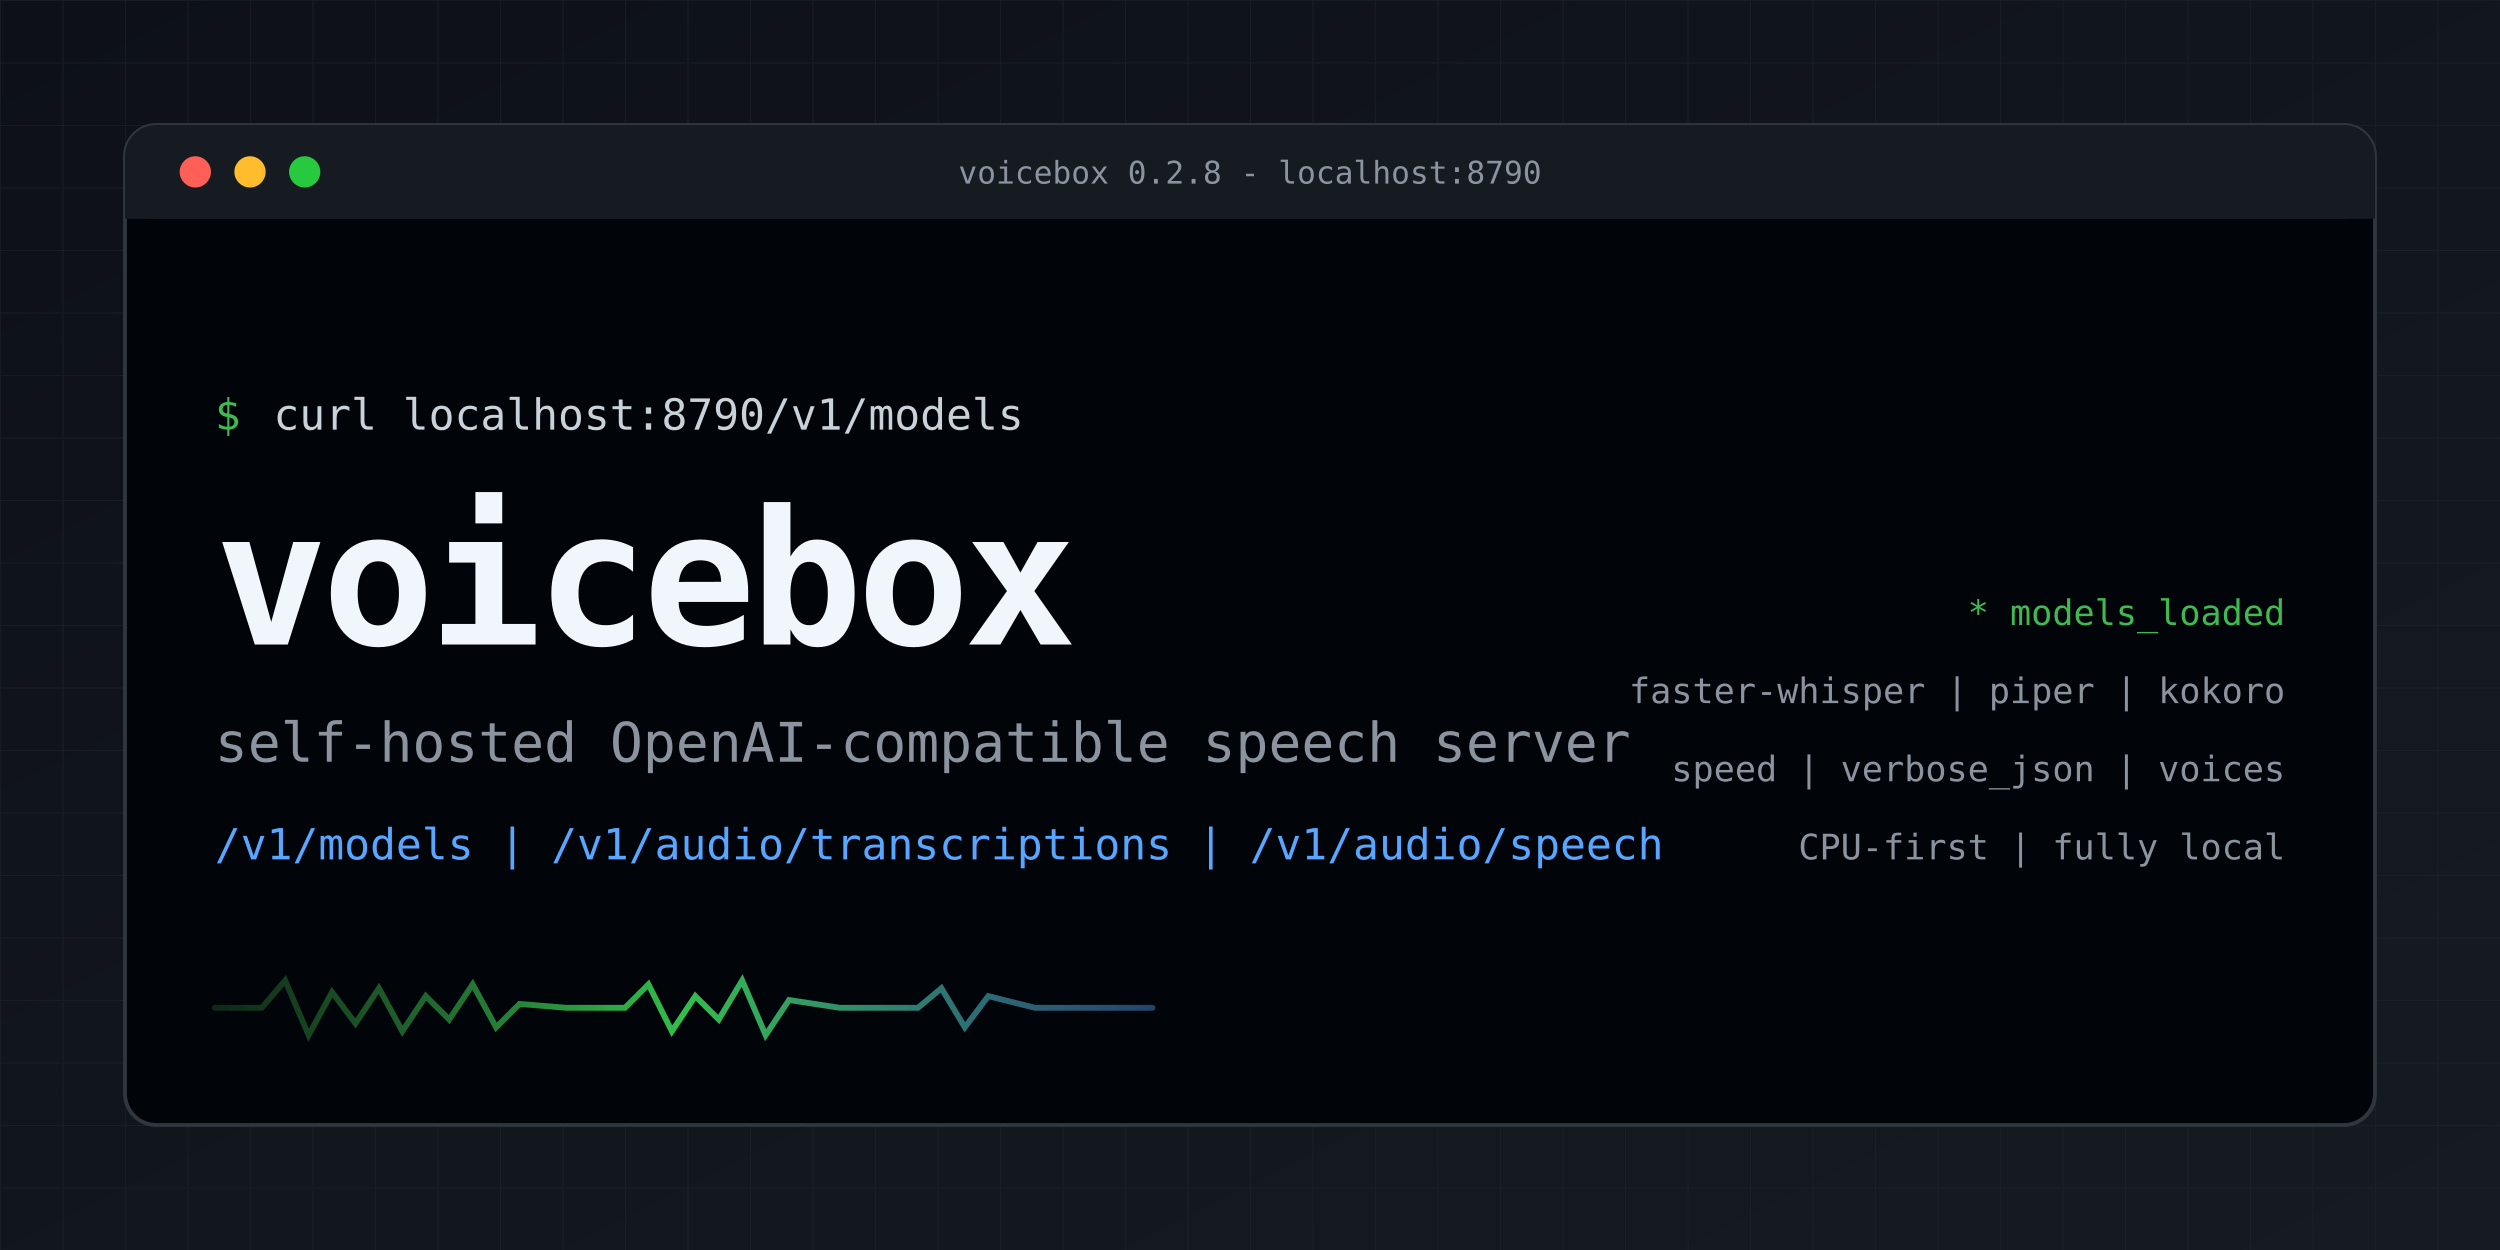
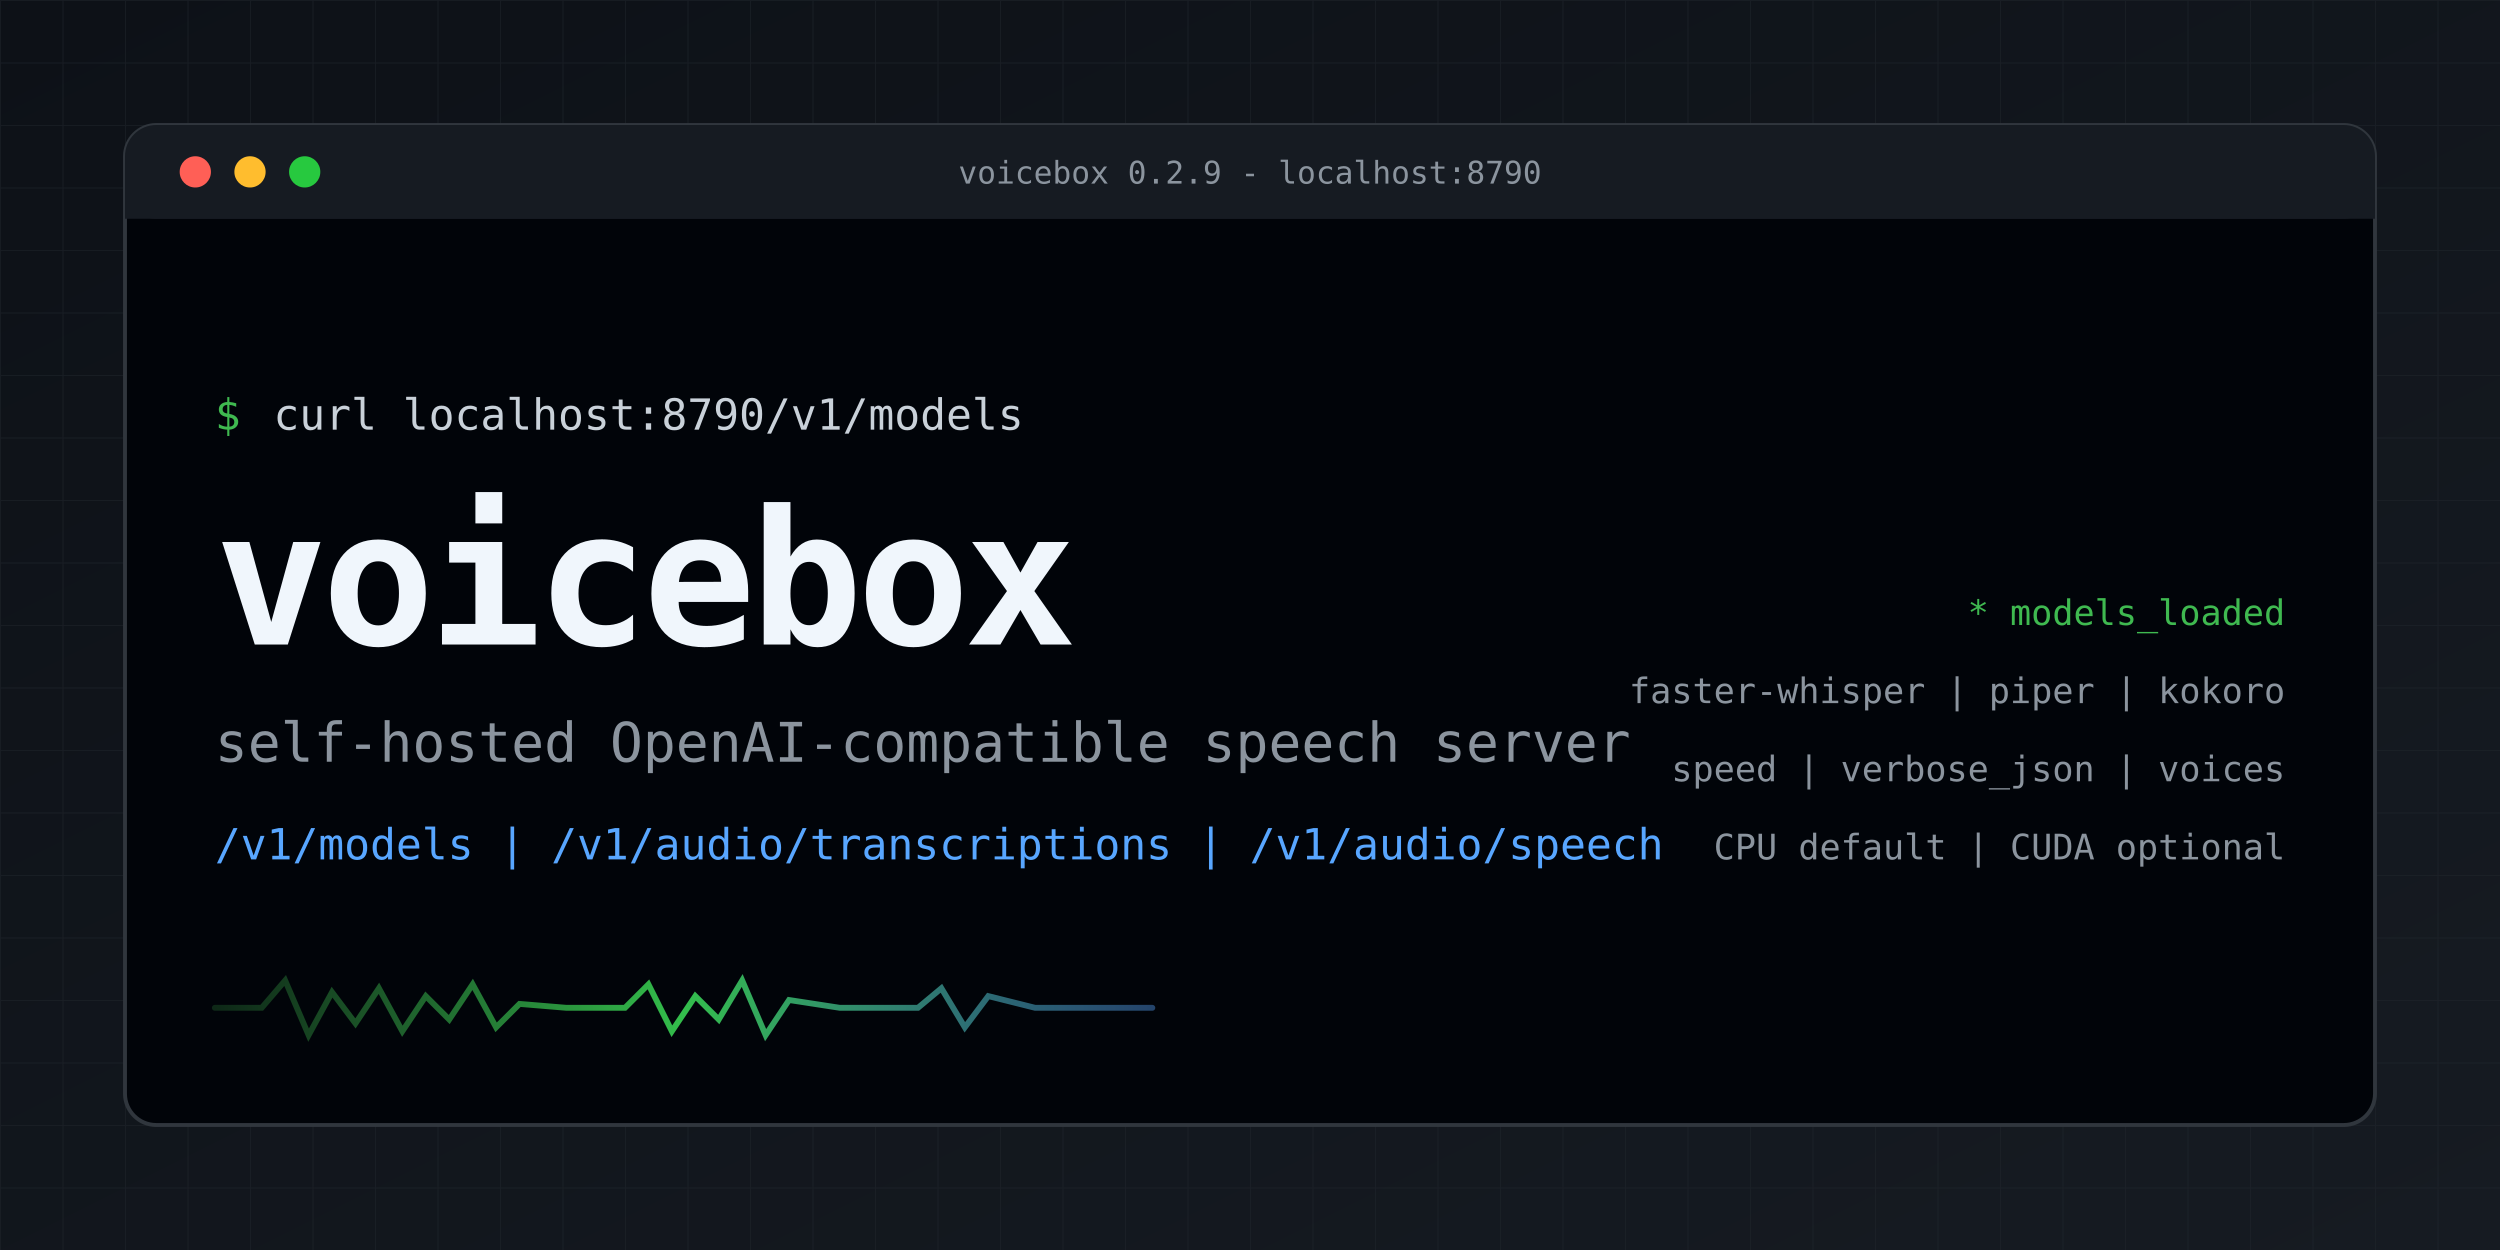
<svg xmlns="http://www.w3.org/2000/svg" width="1280" height="640" viewBox="0 0 1280 640" role="img" aria-label="voicebox">
  <defs>
    <linearGradient id="bg" x1="0" y1="0" x2="1" y2="1">
      <stop offset="0%" stop-color="#0d1117" />
      <stop offset="100%" stop-color="#161b22" />
    </linearGradient>
    <linearGradient id="wave" x1="0" y1="0" x2="1" y2="0">
      <stop offset="0%" stop-color="#3fb950" stop-opacity="0.2" />
      <stop offset="50%" stop-color="#39d353" stop-opacity="0.9" />
      <stop offset="100%" stop-color="#58a6ff" stop-opacity="0.4" />
    </linearGradient>
    <pattern id="grid" width="32" height="32" patternUnits="userSpaceOnUse">
      <path d="M 32 0 L 0 0 0 32" fill="none" stroke="#21262d" stroke-width="1" />
    </pattern>
  </defs>
  <rect width="1280" height="640" fill="url(#bg)" />
  <rect width="1280" height="640" fill="url(#grid)" opacity="0.5" />
  <rect x="64" y="64" width="1152" height="512" rx="16" fill="#010409" stroke="#30363d" stroke-width="2" />
  <rect x="64" y="64" width="1152" height="48" rx="16" fill="#161b22" />
  <rect x="64" y="96" width="1152" height="16" fill="#161b22" />
  <circle cx="100" cy="88" r="8" fill="#ff5f56" />
  <circle cx="128" cy="88" r="8" fill="#ffbd2e" />
  <circle cx="156" cy="88" r="8" fill="#27c93f" />
-   <text x="640" y="94" text-anchor="middle" fill="#8b949e" font-family="ui-monospace, SFMono-Regular, Menlo, Monaco, Consolas, monospace" font-size="16">voicebox 0.2.8 - localhost:8790</text>
+   <text x="640" y="94" text-anchor="middle" fill="#8b949e" font-family="ui-monospace, SFMono-Regular, Menlo, Monaco, Consolas, monospace" font-size="16">voicebox 0.2.9 - localhost:8790</text>
  <text x="110" y="220" fill="#3fb950" font-family="ui-monospace, SFMono-Regular, Menlo, Monaco, Consolas, monospace" font-size="22">$</text>
  <text x="140" y="220" fill="#c9d1d9" font-family="ui-monospace, SFMono-Regular, Menlo, Monaco, Consolas, monospace" font-size="22">curl localhost:8790/v1/models</text>
  <text x="110" y="330" fill="#f0f6fc" font-family="ui-monospace, SFMono-Regular, Menlo, Monaco, Consolas, monospace" font-size="96" font-weight="700" letter-spacing="-3">voicebox</text>
  <text x="110" y="390" fill="#8b949e" font-family="ui-monospace, SFMono-Regular, Menlo, Monaco, Consolas, monospace" font-size="28">self-hosted OpenAI-compatible speech server</text>
  <text x="110" y="440" fill="#58a6ff" font-family="ui-monospace, SFMono-Regular, Menlo, Monaco, Consolas, monospace" font-size="22">/v1/models  |  /v1/audio/transcriptions  |  /v1/audio/speech</text>
  <g transform="translate(110, 500)" stroke="url(#wave)" stroke-width="3" stroke-linecap="round" fill="none">
    <path d="M0 16 L24 16 L36 2 L48 30 L60 8 L72 24 L84 6 L96 28 L108 10 L120 22 L132 4 L144 26 L156 14 L180 16 L210 16 L222 4 L234 28 L246 10 L258 22 L270 2 L282 30 L294 12 L320 16 L360 16 L372 6 L384 26 L396 10 L420 16 L480 16" />
  </g>
  <text x="1170" y="320" text-anchor="end" fill="#3fb950" font-family="ui-monospace, SFMono-Regular, Menlo, Monaco, Consolas, monospace" font-size="18">* models_loaded</text>
  <text x="1170" y="360" text-anchor="end" fill="#8b949e" font-family="ui-monospace, SFMono-Regular, Menlo, Monaco, Consolas, monospace" font-size="18">faster-whisper | piper | kokoro</text>
  <text x="1170" y="400" text-anchor="end" fill="#8b949e" font-family="ui-monospace, SFMono-Regular, Menlo, Monaco, Consolas, monospace" font-size="18">speed | verbose_json | voices</text>
-   <text x="1170" y="440" text-anchor="end" fill="#8b949e" font-family="ui-monospace, SFMono-Regular, Menlo, Monaco, Consolas, monospace" font-size="18">CPU-first | fully local</text>
+   <text x="1170" y="440" text-anchor="end" fill="#8b949e" font-family="ui-monospace, SFMono-Regular, Menlo, Monaco, Consolas, monospace" font-size="18">CPU default | CUDA optional</text>
</svg>
